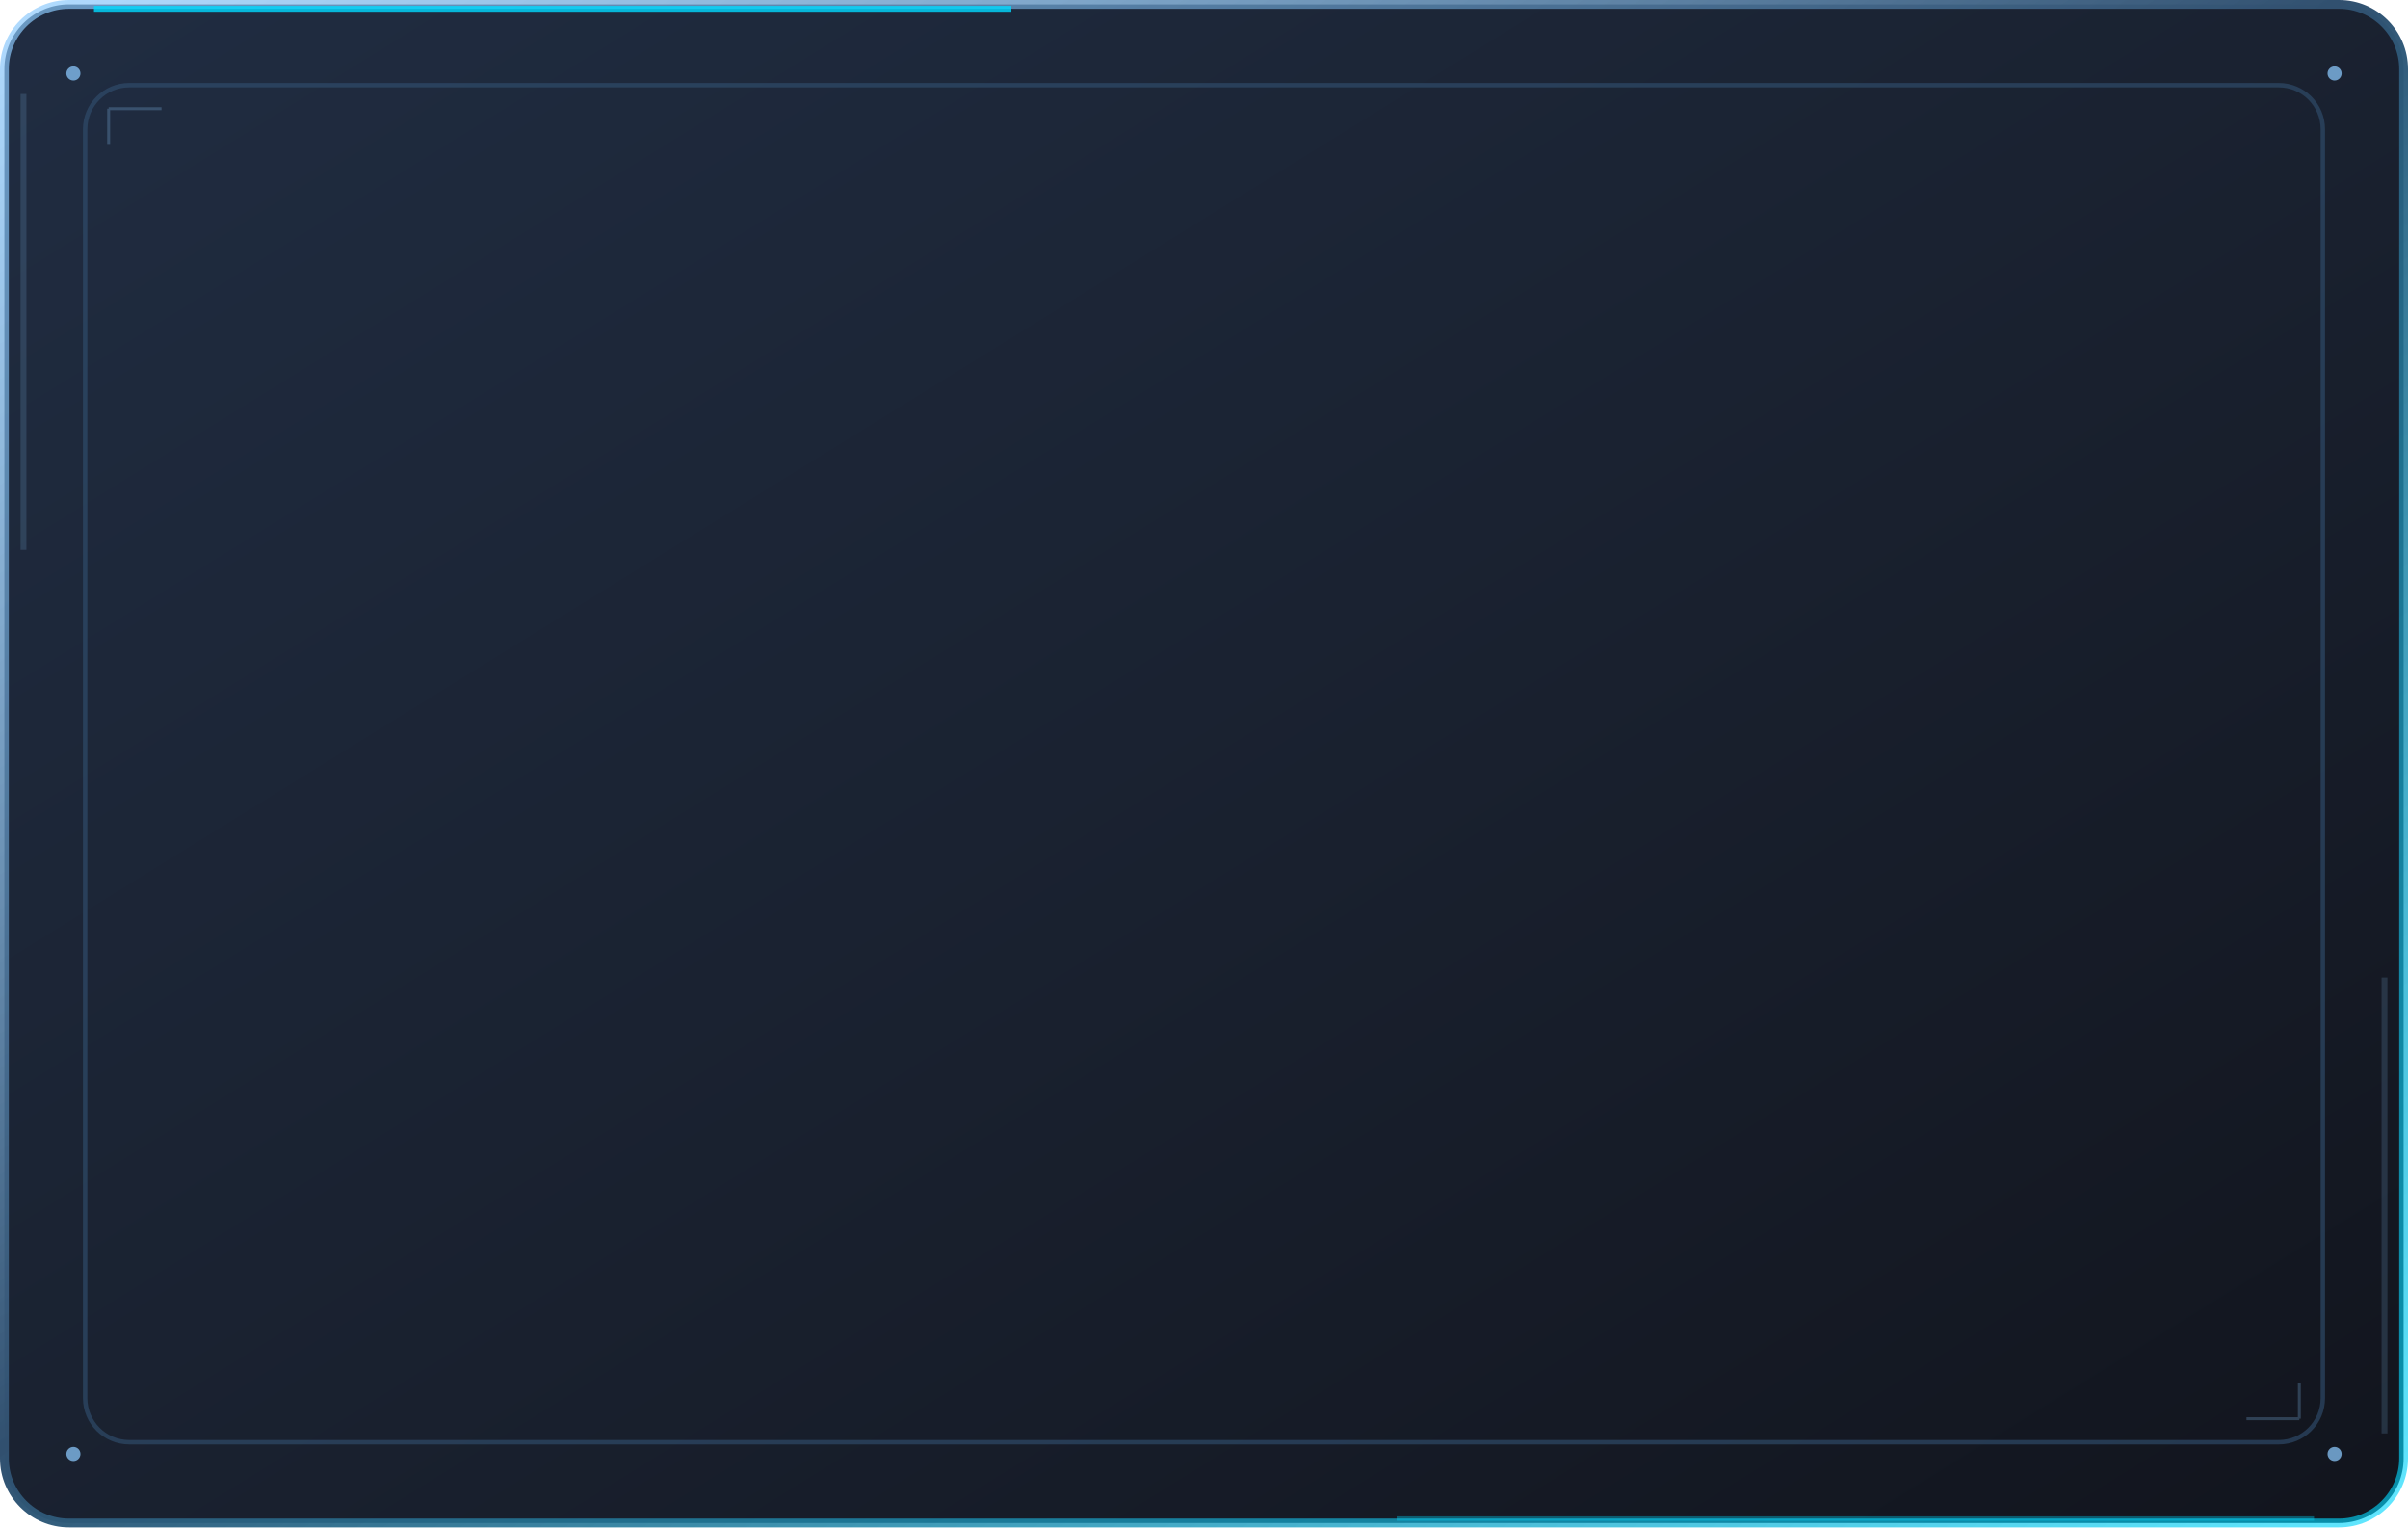
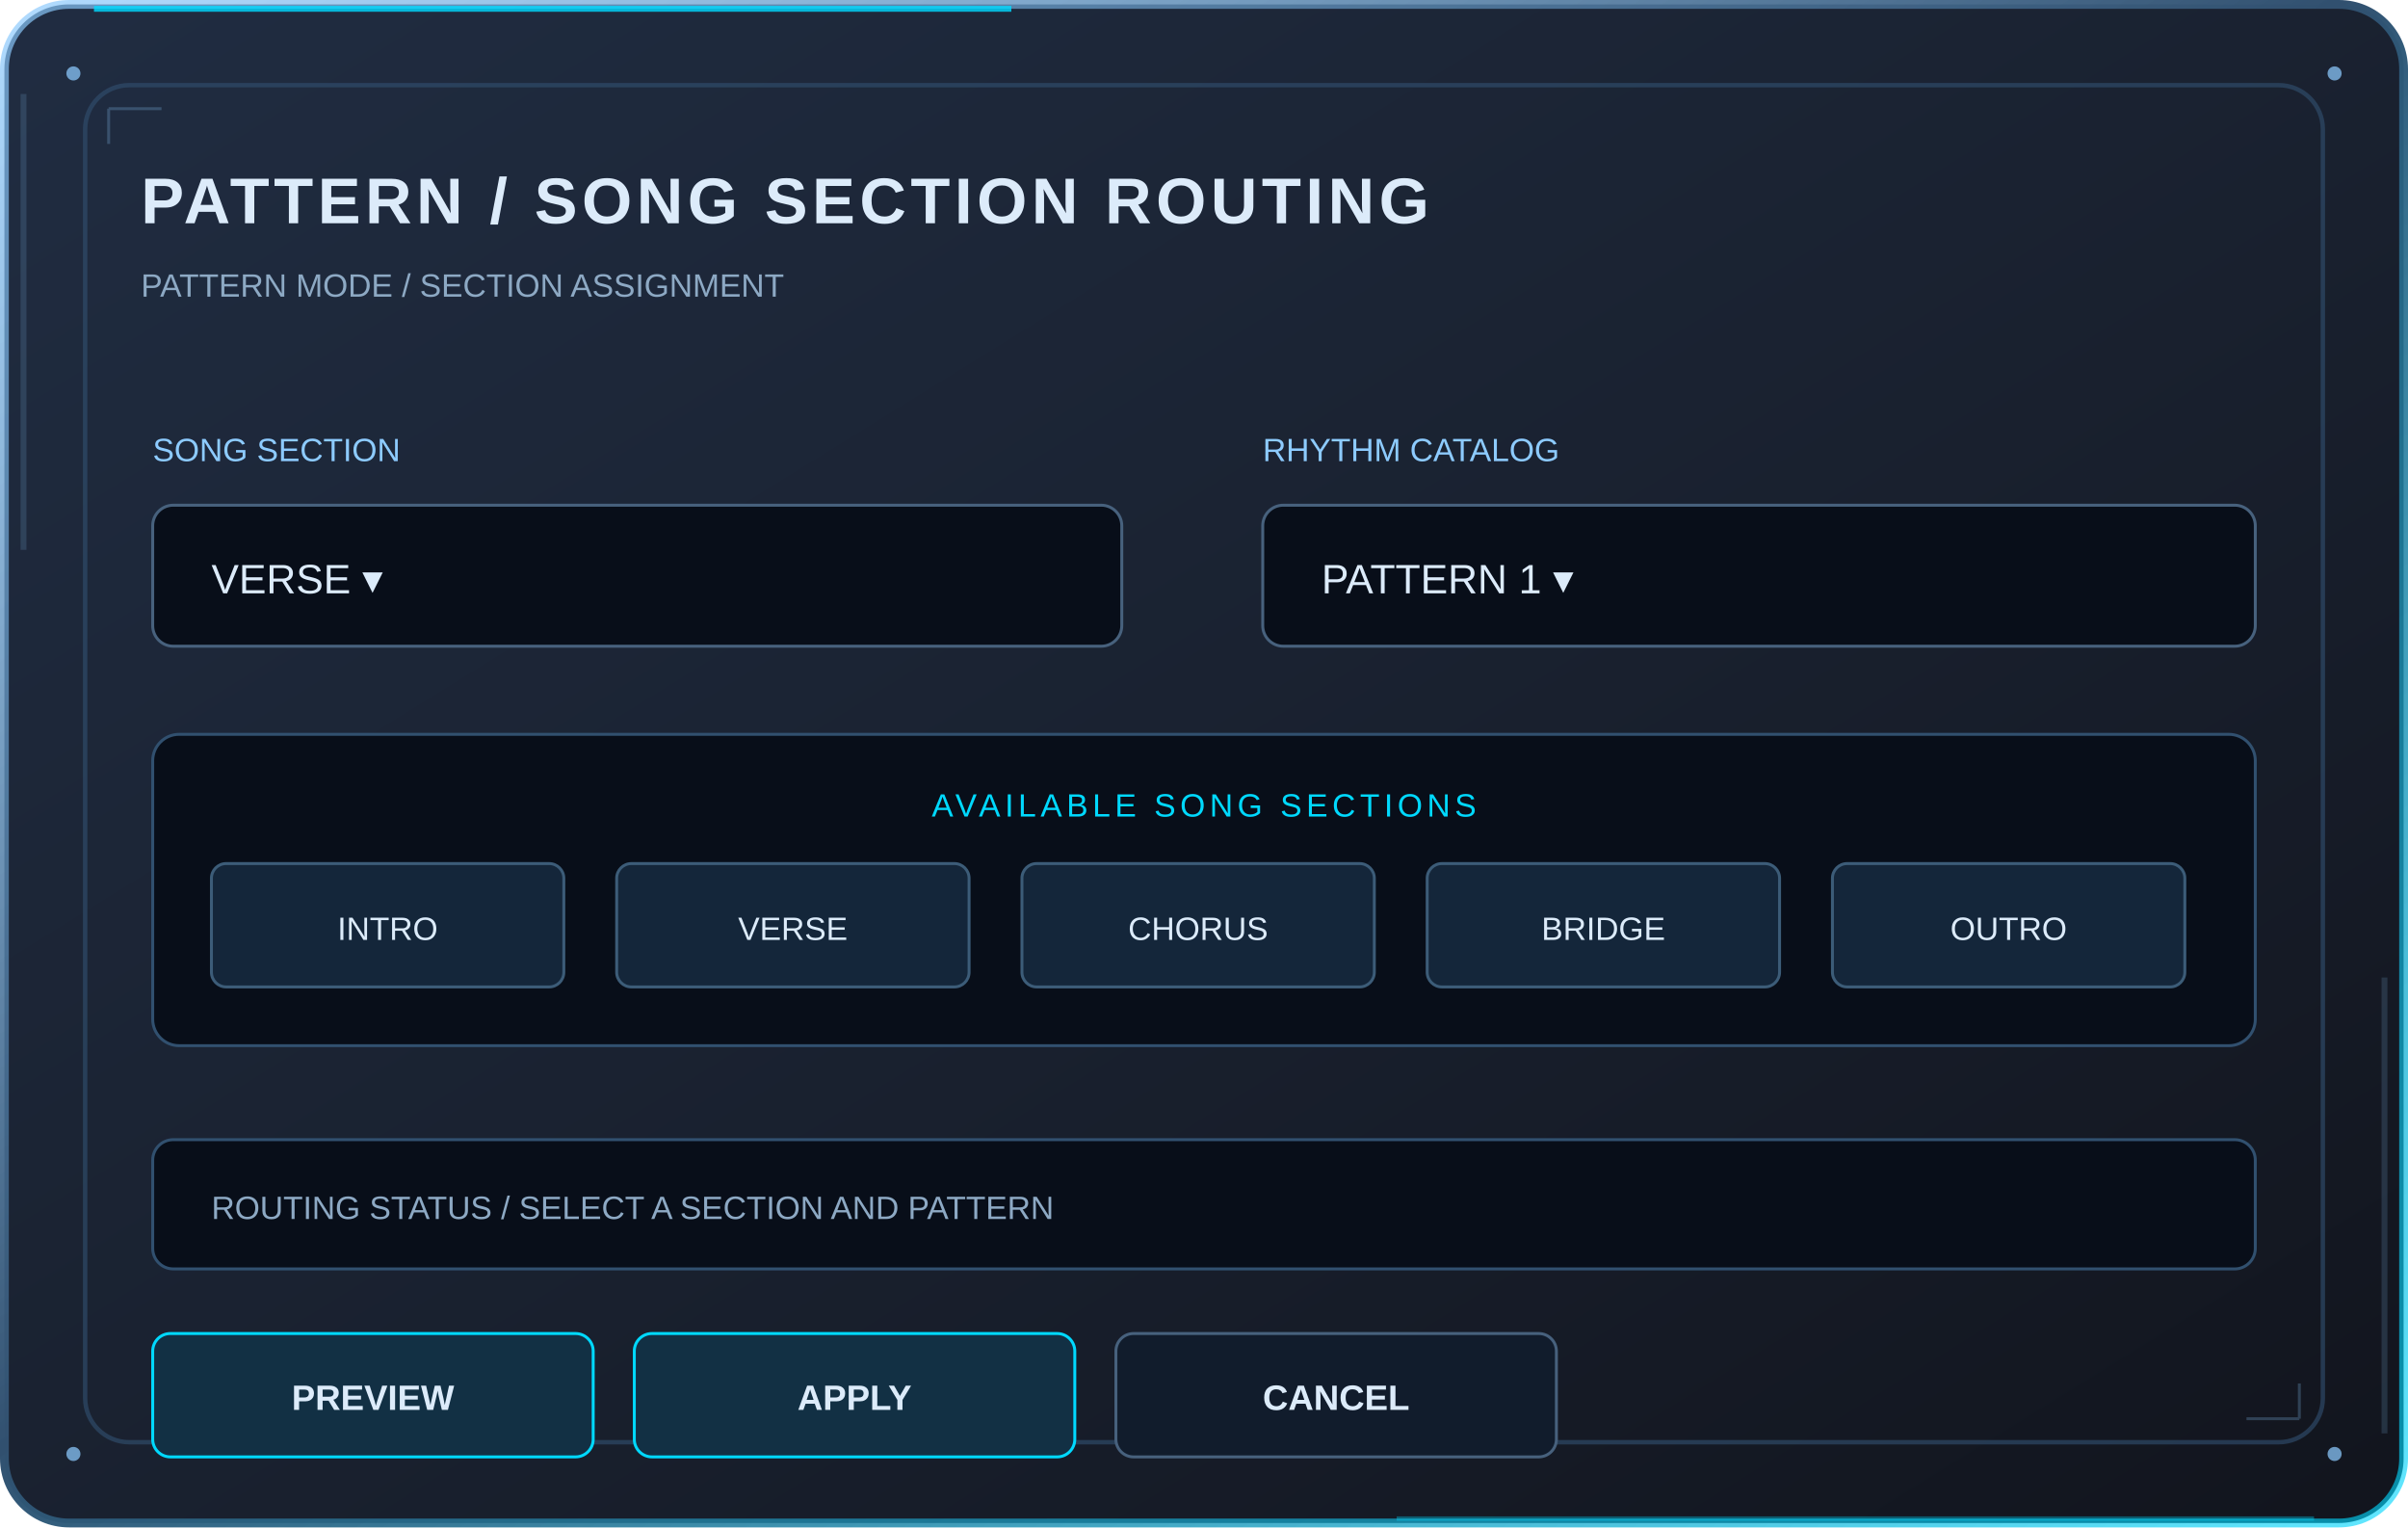
<svg xmlns="http://www.w3.org/2000/svg" width="820" height="520" viewBox="0 0 820 520" fill="none">
  <defs>
    <linearGradient id="body" x1="0" y1="0" x2="1" y2="1">
      <stop offset="0" stop-color="#17243A" />
      <stop offset="0.52" stop-color="#101827" />
      <stop offset="1" stop-color="#080B14" />
    </linearGradient>
    <linearGradient id="edge" x1="0" y1="0" x2="1" y2="1">
      <stop offset="0" stop-color="#8DCBFF" stop-opacity=".68" />
      <stop offset=".48" stop-color="#31506F" />
      <stop offset="1" stop-color="#00D9FF" stop-opacity=".62" />
    </linearGradient>
    <linearGradient id="accent" x1="0" y1="0" x2="1" y2="0">
      <stop offset="0" stop-color="#00D9FF" stop-opacity=".12" />
      <stop offset=".5" stop-color="#6B8CFF" stop-opacity=".95" />
      <stop offset="1" stop-color="#00D9FF" stop-opacity=".12" />
    </linearGradient>
  </defs>
  <rect x="1.5" y="1.5" width="817" height="517" rx="22" fill="url(#body)" fill-opacity=".96" stroke="url(#edge)" stroke-width="3" />
  <rect x="29" y="29" width="762" height="462" rx="15" stroke="#31506F" stroke-opacity=".62" stroke-width="1.5" />
  <path d="M 32 3 H 344.4" stroke="#00D9FF" stroke-opacity=".8" stroke-width="2" />
  <path d="M 475.6 517 H 788" stroke="#00D9FF" stroke-opacity=".35" stroke-width="1.5" />
  <path d="M 34 8 H 278.8" stroke="url(#accent)" stroke-width="5" stroke-linecap="round" opacity=".5" />
  <path d="M 8 32 V 187.2 M 812 488 V 332.8" stroke="#8DCBFF" stroke-opacity=".16" stroke-width="2" />
  <g fill="#8DCBFF" fill-opacity=".72">
    <circle cx="25" cy="25" r="2.4" />
    <circle cx="795" cy="25" r="2.4" />
    <circle cx="25" cy="495" r="2.4" />
    <circle cx="795" cy="495" r="2.4" />
  </g>
  <g stroke="#8DCBFF" stroke-opacity=".24" stroke-width="1">
    <path d="M 37 37 h 18 M 37 37 v 12" />
    <path d="M 783 483 h -18 M 783 483 v -12" />
  </g>
+   <g font-family="Segoe UI,Arial,sans-serif" fill="#DCEBFA">
+     <text x="48" y="76" font-size="22" font-weight="700" letter-spacing="1.5">PATTERN / SONG SECTION ROUTING</text>
+     <text x="48" y="101" font-size="11" fill="#8DA9C4">PATTERN MODE / SECTION ASSIGNMENT</text>
+     <text x="52" y="157" font-size="11" fill="#8DCBFF">SONG SECTION</text>
+     <rect x="52" y="172" width="330" height="48" rx="7" fill="#080E19" stroke="#47617D" />
+     <text x="72" y="202" font-size="14">VERSE  ▾</text>
+     <text x="430" y="157" font-size="11" fill="#8DCBFF">RHYTHM CATALOG</text>
+     <rect x="430" y="172" width="338" height="48" rx="7" fill="#080E19" stroke="#47617D" />
+     <text x="450" y="202" font-size="14">PATTERN 1  ▾</text>
+     <g font-size="11" text-anchor="middle">
+       <rect x="52" y="250" width="716" height="106" rx="9" fill="#080E19" stroke="#31506F" />
+       <text x="410" y="278" fill="#00D9FF" letter-spacing="1.5">AVAILABLE SONG SECTIONS</text>
+       <g fill="#14263A" stroke="#3C5C78">
+         <rect x="72" y="294" width="120" height="42" rx="5" />
+         <rect x="210" y="294" width="120" height="42" rx="5" />
+         <rect x="348" y="294" width="120" height="42" rx="5" />
+         <rect x="486" y="294" width="120" height="42" rx="5" />
+         <rect x="624" y="294" width="120" height="42" rx="5" />
+       </g>
+       <g fill="#DCEBFA">
+         <text x="132" y="320">INTRO</text>
+         <text x="270" y="320">VERSE</text>
+         <text x="408" y="320">CHORUS</text>
+         <text x="546" y="320">BRIDGE</text>
+         <text x="684" y="320">OUTRO</text>
+       </g>
+     </g>
+     <rect x="52" y="388" width="716" height="44" rx="7" fill="#080E19" stroke="#31506F" />
+     <text x="72" y="415" font-size="11" fill="#8DA9C4">ROUTING STATUS / SELECT A SECTION AND PATTERN</text>
+     <g font-size="12" font-weight="700" text-anchor="middle">
+       <rect x="52" y="454" width="150" height="42" rx="6" fill="#123044" stroke="#00D9FF" />
+       <text x="127" y="480">PREVIEW</text>
+       <rect x="216" y="454" width="150" height="42" rx="6" fill="#123044" stroke="#00D9FF" />
+       <text x="291" y="480">APPLY</text>
+       <rect x="380" y="454" width="150" height="42" rx="6" fill="#111C2C" stroke="#47617D" />
+       <text x="455" y="480">CANCEL</text>
+     </g>
+   </g>
</svg>
